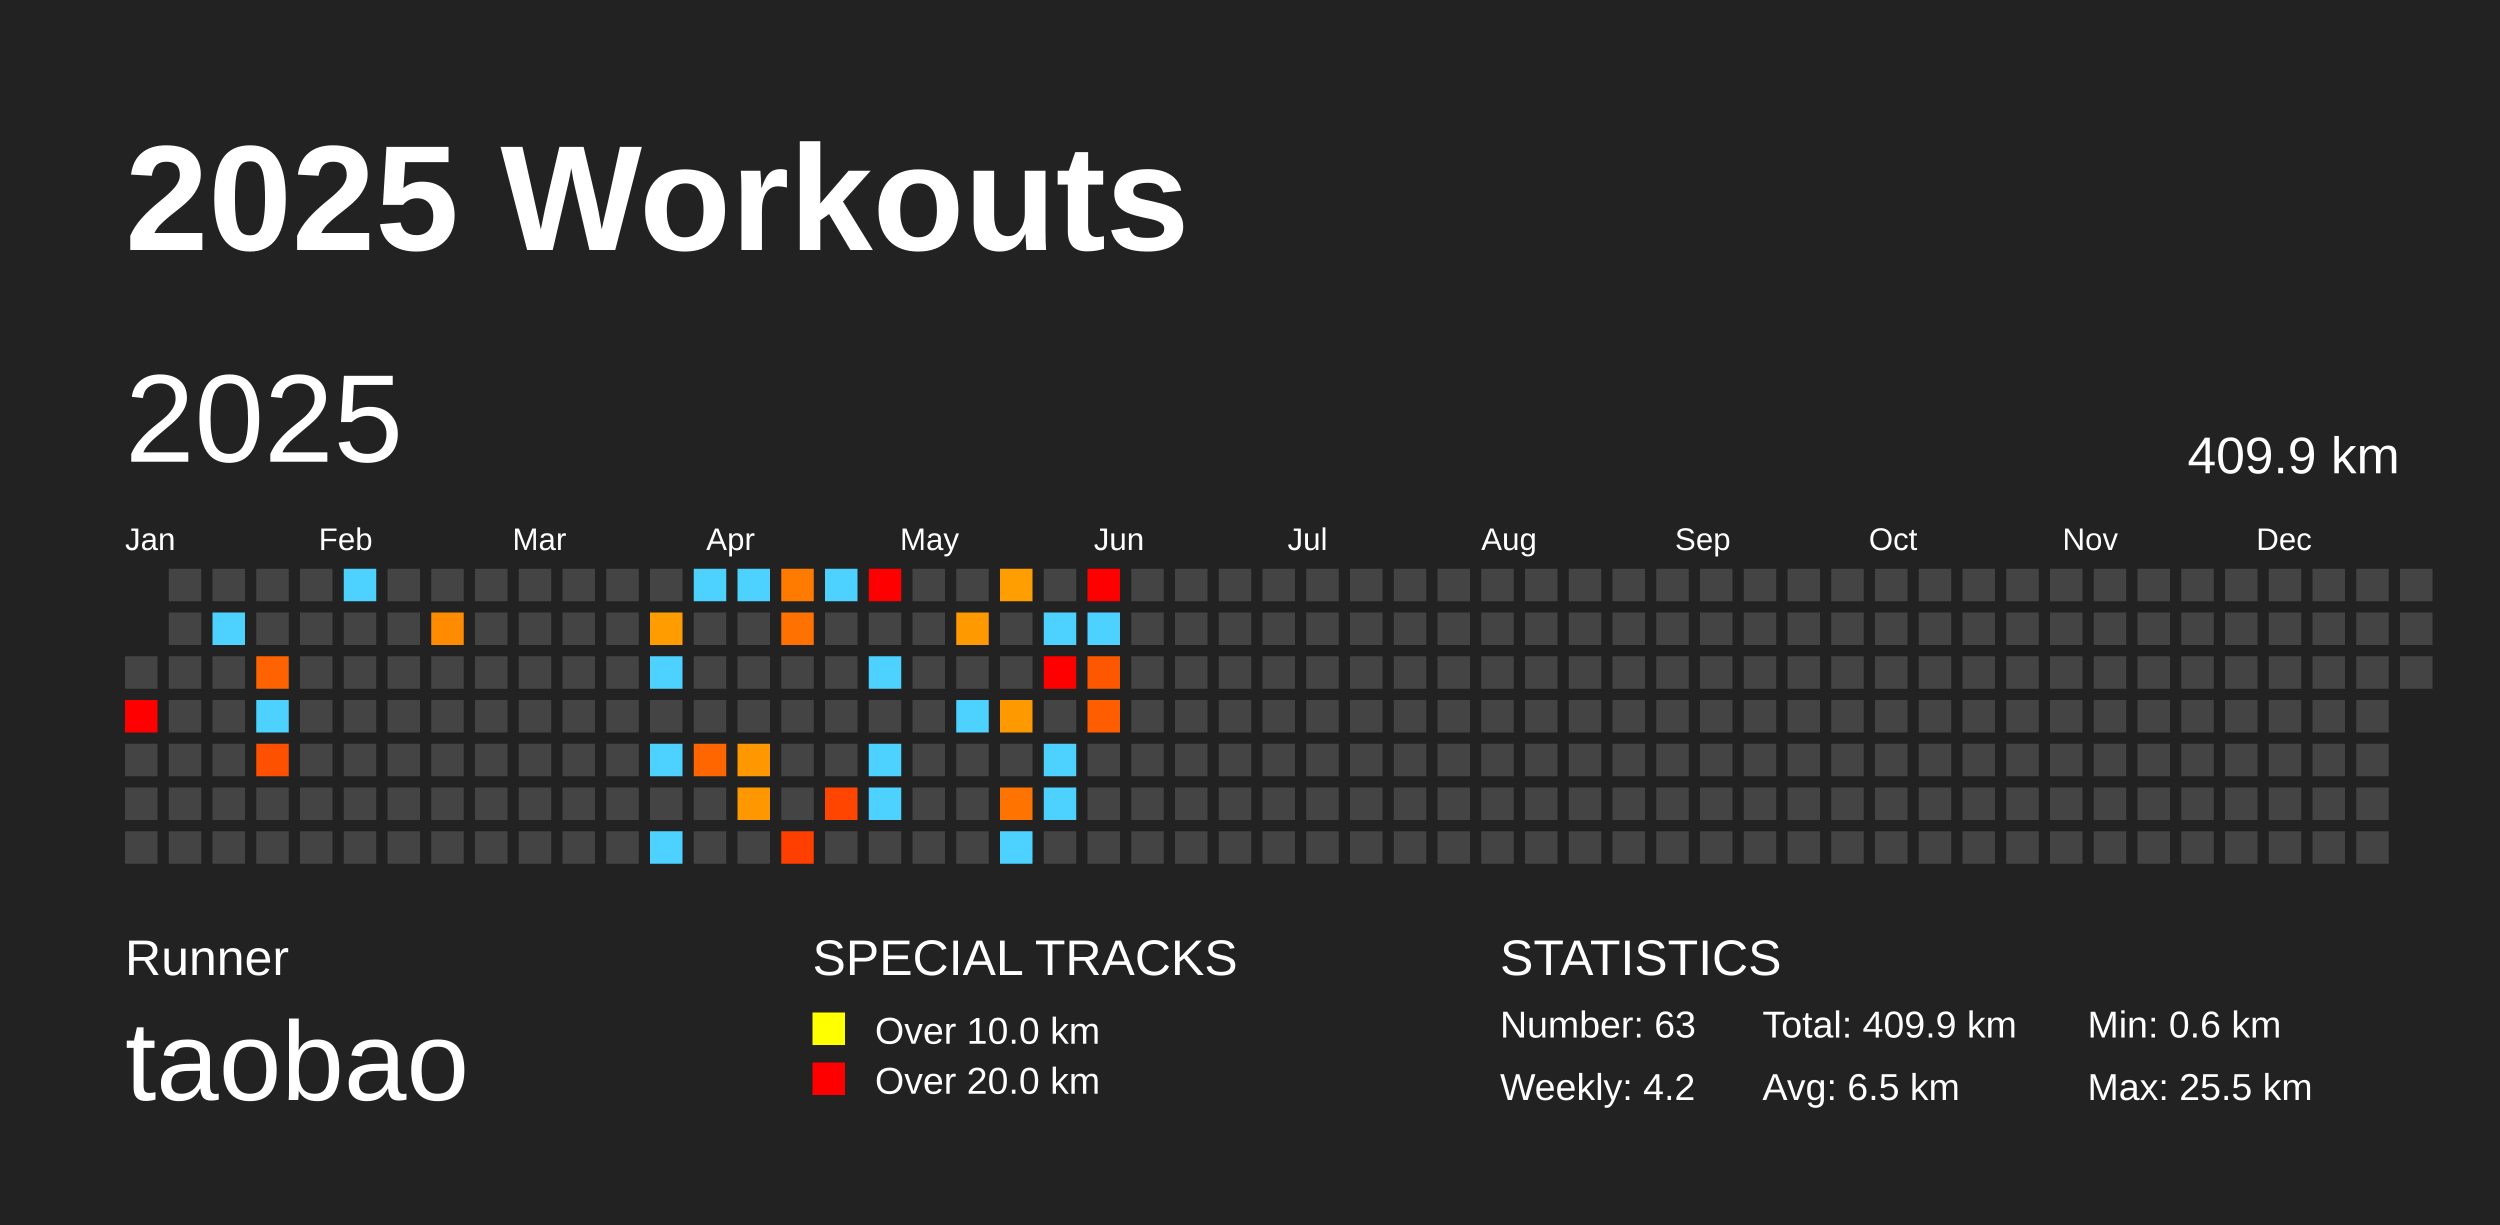
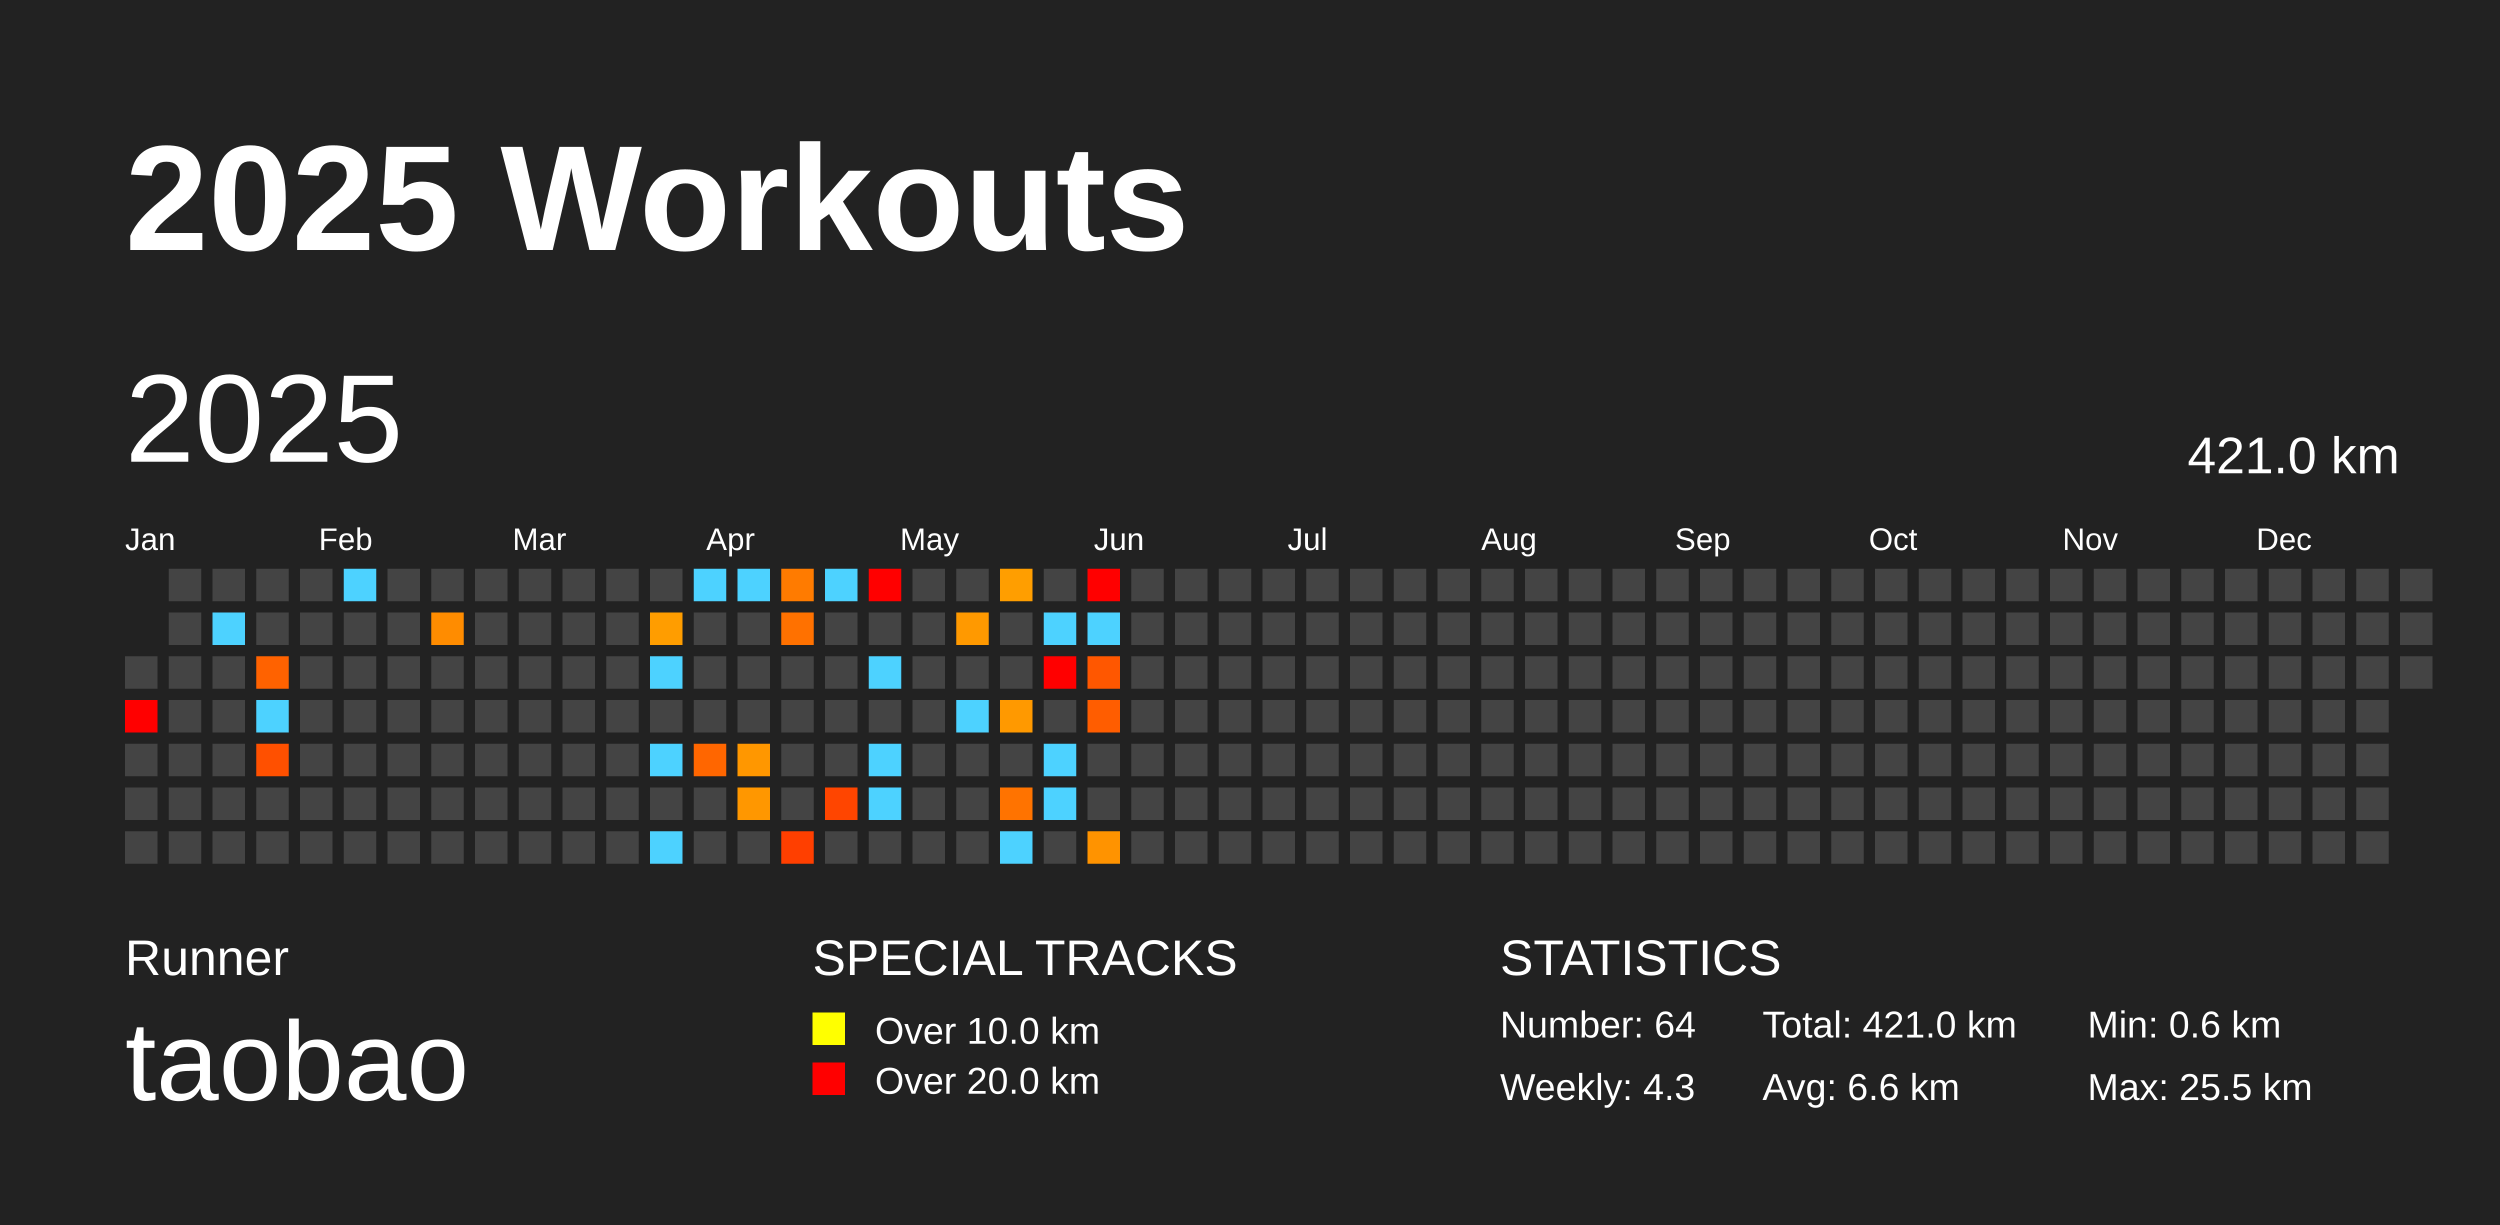
<svg xmlns="http://www.w3.org/2000/svg" baseProfile="full" height="98mm" version="1.1" viewBox="0,0,200,98" width="200mm">
  <defs />
  <rect fill="#222222" height="98" width="200" x="0" y="0" />
  <text fill="#FFFFFF" style="font-size:12px; font-family:Arial; font-weight:bold;" x="10" y="20">2025 Workouts</text>
  <text fill="#FFFFFF" style="font-size:4px; font-family:Arial" x="10" y="78">Runner</text>
  <text fill="#FFFFFF" style="font-size:9px; font-family:Arial" x="10" y="88">taobao</text>
  <text fill="#FFFFFF" style="font-size:4px; font-family:Arial" x="65" y="78">SPECIAL TRACKS</text>
  <rect fill="yellow" height="2.6" width="2.6" x="65" y="81" />
  <text fill="#FFFFFF" style="font-size:3px; font-family:Arial" x="70" y="83.5">Over 10.0 km</text>
  <rect fill="red" height="2.6" width="2.6" x="65" y="85" />
  <text fill="#FFFFFF" style="font-size:3px; font-family:Arial" x="70" y="87.5">Over 20.0 km</text>
  <text fill="#FFFFFF" style="font-size:4px; font-family:Arial" x="120" y="78">STATISTICS</text>
-   <text fill="#FFFFFF" style="font-size:3px; font-family:Arial" x="120" y="83">Number: 63</text>
-   <text fill="#FFFFFF" style="font-size:3px; font-family:Arial" x="120" y="88">Weekly: 4.2</text>
-   <text fill="#FFFFFF" style="font-size:3px; font-family:Arial" x="141" y="83">Total: 409.9 km</text>
-   <text fill="#FFFFFF" style="font-size:3px; font-family:Arial" x="141" y="88">Avg: 6.5 km</text>
+   <text fill="#FFFFFF" style="font-size:3px; font-family:Arial" x="120" y="83">Number: 64</text>
+   <text fill="#FFFFFF" style="font-size:3px; font-family:Arial" x="120" y="88">Weekly: 4.3</text>
+   <text fill="#FFFFFF" style="font-size:3px; font-family:Arial" x="141" y="83">Total: 421.0 km</text>
+   <text fill="#FFFFFF" style="font-size:3px; font-family:Arial" x="141" y="88">Avg: 6.6 km</text>
  <text fill="#FFFFFF" style="font-size:3px; font-family:Arial" x="167" y="83">Min: 0.6 km</text>
  <text fill="#FFFFFF" style="font-size:3px; font-family:Arial" x="167" y="88">Max: 25.5 km</text>
  <text dominant-baseline="hanging" fill="#FFFFFF" style="font-size:10.0px; font-family:Arial;" x="10" y="30">2025</text>
-   <text dominant-baseline="hanging" fill="#FFFFFF" style="font-size:4.125px; font-family:Arial;" x="175" y="35">409.9 km</text>
+   <text dominant-baseline="hanging" fill="#FFFFFF" style="font-size:4.125px; font-family:Arial;" x="175" y="35">421.0 km</text>
  <text fill="#FFFFFF" style="font-size:2.5px; font-family:Arial" x="10.0" y="44">Jan</text>
  <text fill="#FFFFFF" style="font-size:2.5px; font-family:Arial" x="25.5" y="44">Feb</text>
  <text fill="#FFFFFF" style="font-size:2.5px; font-family:Arial" x="41.0" y="44">Mar</text>
  <text fill="#FFFFFF" style="font-size:2.5px; font-family:Arial" x="56.5" y="44">Apr</text>
  <text fill="#FFFFFF" style="font-size:2.5px; font-family:Arial" x="72.0" y="44">May</text>
  <text fill="#FFFFFF" style="font-size:2.5px; font-family:Arial" x="87.5" y="44">Jun</text>
  <text fill="#FFFFFF" style="font-size:2.5px; font-family:Arial" x="103.0" y="44">Jul</text>
  <text fill="#FFFFFF" style="font-size:2.5px; font-family:Arial" x="118.5" y="44">Aug</text>
  <text fill="#FFFFFF" style="font-size:2.5px; font-family:Arial" x="134.0" y="44">Sep</text>
  <text fill="#FFFFFF" style="font-size:2.5px; font-family:Arial" x="149.5" y="44">Oct</text>
  <text fill="#FFFFFF" style="font-size:2.5px; font-family:Arial" x="165.0" y="44">Nov</text>
  <text fill="#FFFFFF" style="font-size:2.5px; font-family:Arial" x="180.5" y="44">Dec</text>
  <rect fill="#444444" height="2.6" width="2.6" x="10.0" y="52.5" />
  <rect fill="red" height="2.6" width="2.6" x="10.0" y="56.0" />
  <rect fill="#444444" height="2.6" width="2.6" x="10.0" y="59.5" />
  <rect fill="#444444" height="2.6" width="2.6" x="10.0" y="63.0" />
  <rect fill="#444444" height="2.6" width="2.6" x="10.0" y="66.5" />
  <rect fill="#444444" height="2.6" width="2.6" x="13.5" y="45.5" />
  <rect fill="#444444" height="2.6" width="2.6" x="13.5" y="49.0" />
  <rect fill="#444444" height="2.6" width="2.6" x="13.5" y="52.5" />
  <rect fill="#444444" height="2.6" width="2.6" x="13.5" y="56.0" />
  <rect fill="#444444" height="2.6" width="2.6" x="13.5" y="59.5" />
  <rect fill="#444444" height="2.6" width="2.6" x="13.5" y="63.0" />
  <rect fill="#444444" height="2.6" width="2.6" x="13.5" y="66.5" />
  <rect fill="#444444" height="2.6" width="2.6" x="17.0" y="45.5" />
  <rect fill="#4dd2ff" height="2.6" width="2.6" x="17.0" y="49.0" />
  <rect fill="#444444" height="2.6" width="2.6" x="17.0" y="52.5" />
  <rect fill="#444444" height="2.6" width="2.6" x="17.0" y="56.0" />
  <rect fill="#444444" height="2.6" width="2.6" x="17.0" y="59.5" />
  <rect fill="#444444" height="2.6" width="2.6" x="17.0" y="63.0" />
  <rect fill="#444444" height="2.6" width="2.6" x="17.0" y="66.5" />
  <rect fill="#444444" height="2.6" width="2.6" x="20.5" y="45.5" />
  <rect fill="#444444" height="2.6" width="2.6" x="20.5" y="49.0" />
  <rect fill="#ff6200" height="2.6" width="2.6" x="20.5" y="52.5" />
  <rect fill="#4dd2ff" height="2.6" width="2.6" x="20.5" y="56.0" />
  <rect fill="#ff5000" height="2.6" width="2.6" x="20.5" y="59.5" />
  <rect fill="#444444" height="2.6" width="2.6" x="20.5" y="63.0" />
  <rect fill="#444444" height="2.6" width="2.6" x="20.5" y="66.5" />
  <rect fill="#444444" height="2.6" width="2.6" x="24.0" y="45.5" />
  <rect fill="#444444" height="2.6" width="2.6" x="24.0" y="49.0" />
  <rect fill="#444444" height="2.6" width="2.6" x="24.0" y="52.5" />
  <rect fill="#444444" height="2.6" width="2.6" x="24.0" y="56.0" />
  <rect fill="#444444" height="2.6" width="2.6" x="24.0" y="59.5" />
  <rect fill="#444444" height="2.6" width="2.6" x="24.0" y="63.0" />
  <rect fill="#444444" height="2.6" width="2.6" x="24.0" y="66.5" />
  <rect fill="#4dd2ff" height="2.6" width="2.6" x="27.5" y="45.5" />
  <rect fill="#444444" height="2.6" width="2.6" x="27.5" y="49.0" />
  <rect fill="#444444" height="2.6" width="2.6" x="27.5" y="52.5" />
  <rect fill="#444444" height="2.6" width="2.6" x="27.5" y="56.0" />
  <rect fill="#444444" height="2.6" width="2.6" x="27.5" y="59.5" />
  <rect fill="#444444" height="2.6" width="2.6" x="27.5" y="63.0" />
  <rect fill="#444444" height="2.6" width="2.6" x="27.5" y="66.5" />
  <rect fill="#444444" height="2.6" width="2.6" x="31.0" y="45.5" />
  <rect fill="#444444" height="2.6" width="2.6" x="31.0" y="49.0" />
  <rect fill="#444444" height="2.6" width="2.6" x="31.0" y="52.5" />
  <rect fill="#444444" height="2.6" width="2.6" x="31.0" y="56.0" />
  <rect fill="#444444" height="2.6" width="2.6" x="31.0" y="59.5" />
  <rect fill="#444444" height="2.6" width="2.6" x="31.0" y="63.0" />
  <rect fill="#444444" height="2.6" width="2.6" x="31.0" y="66.5" />
  <rect fill="#444444" height="2.6" width="2.6" x="34.5" y="45.5" />
  <rect fill="#ff8c00" height="2.6" width="2.6" x="34.5" y="49.0" />
  <rect fill="#444444" height="2.6" width="2.6" x="34.5" y="52.5" />
  <rect fill="#444444" height="2.6" width="2.6" x="34.5" y="56.0" />
  <rect fill="#444444" height="2.6" width="2.6" x="34.5" y="59.5" />
  <rect fill="#444444" height="2.6" width="2.6" x="34.5" y="63.0" />
  <rect fill="#444444" height="2.6" width="2.6" x="34.5" y="66.5" />
  <rect fill="#444444" height="2.6" width="2.6" x="38.0" y="45.5" />
  <rect fill="#444444" height="2.6" width="2.6" x="38.0" y="49.0" />
  <rect fill="#444444" height="2.6" width="2.6" x="38.0" y="52.5" />
  <rect fill="#444444" height="2.6" width="2.6" x="38.0" y="56.0" />
  <rect fill="#444444" height="2.6" width="2.6" x="38.0" y="59.5" />
  <rect fill="#444444" height="2.6" width="2.6" x="38.0" y="63.0" />
  <rect fill="#444444" height="2.6" width="2.6" x="38.0" y="66.5" />
  <rect fill="#444444" height="2.6" width="2.6" x="41.5" y="45.5" />
  <rect fill="#444444" height="2.6" width="2.6" x="41.5" y="49.0" />
  <rect fill="#444444" height="2.6" width="2.6" x="41.5" y="52.5" />
  <rect fill="#444444" height="2.6" width="2.6" x="41.5" y="56.0" />
  <rect fill="#444444" height="2.6" width="2.6" x="41.5" y="59.5" />
  <rect fill="#444444" height="2.6" width="2.6" x="41.5" y="63.0" />
  <rect fill="#444444" height="2.6" width="2.6" x="41.5" y="66.5" />
  <rect fill="#444444" height="2.6" width="2.6" x="45.0" y="45.5" />
  <rect fill="#444444" height="2.6" width="2.6" x="45.0" y="49.0" />
  <rect fill="#444444" height="2.6" width="2.6" x="45.0" y="52.5" />
  <rect fill="#444444" height="2.6" width="2.6" x="45.0" y="56.0" />
  <rect fill="#444444" height="2.6" width="2.6" x="45.0" y="59.5" />
  <rect fill="#444444" height="2.6" width="2.6" x="45.0" y="63.0" />
  <rect fill="#444444" height="2.6" width="2.6" x="45.0" y="66.5" />
  <rect fill="#444444" height="2.6" width="2.6" x="48.5" y="45.5" />
  <rect fill="#444444" height="2.6" width="2.6" x="48.5" y="49.0" />
  <rect fill="#444444" height="2.6" width="2.6" x="48.5" y="52.5" />
  <rect fill="#444444" height="2.6" width="2.6" x="48.5" y="56.0" />
  <rect fill="#444444" height="2.6" width="2.6" x="48.5" y="59.5" />
  <rect fill="#444444" height="2.6" width="2.6" x="48.5" y="63.0" />
  <rect fill="#444444" height="2.6" width="2.6" x="48.5" y="66.5" />
  <rect fill="#444444" height="2.6" width="2.6" x="52.0" y="45.5" />
  <rect fill="#ff9d00" height="2.6" width="2.6" x="52.0" y="49.0" />
  <rect fill="#4dd2ff" height="2.6" width="2.6" x="52.0" y="52.5" />
  <rect fill="#444444" height="2.6" width="2.6" x="52.0" y="56.0" />
  <rect fill="#4dd2ff" height="2.6" width="2.6" x="52.0" y="59.5" />
  <rect fill="#444444" height="2.6" width="2.6" x="52.0" y="63.0" />
  <rect fill="#4dd2ff" height="2.6" width="2.6" x="52.0" y="66.5" />
  <rect fill="#4dd2ff" height="2.6" width="2.6" x="55.5" y="45.5" />
  <rect fill="#444444" height="2.6" width="2.6" x="55.5" y="49.0" />
  <rect fill="#444444" height="2.6" width="2.6" x="55.5" y="52.5" />
  <rect fill="#444444" height="2.6" width="2.6" x="55.5" y="56.0" />
  <rect fill="#ff6600" height="2.6" width="2.6" x="55.5" y="59.5" />
  <rect fill="#444444" height="2.6" width="2.6" x="55.5" y="63.0" />
  <rect fill="#444444" height="2.6" width="2.6" x="55.5" y="66.5" />
  <rect fill="#4dd2ff" height="2.6" width="2.6" x="59.0" y="45.5" />
  <rect fill="#444444" height="2.6" width="2.6" x="59.0" y="49.0" />
  <rect fill="#444444" height="2.6" width="2.6" x="59.0" y="52.5" />
  <rect fill="#444444" height="2.6" width="2.6" x="59.0" y="56.0" />
  <rect fill="#ff9700" height="2.6" width="2.6" x="59.0" y="59.5" />
  <rect fill="#ff9700" height="2.6" width="2.6" x="59.0" y="63.0" />
  <rect fill="#444444" height="2.6" width="2.6" x="59.0" y="66.5" />
  <rect fill="#ff7b00" height="2.6" width="2.6" x="62.5" y="45.5" />
  <rect fill="#ff7100" height="2.6" width="2.6" x="62.5" y="49.0" />
  <rect fill="#444444" height="2.6" width="2.6" x="62.5" y="52.5" />
  <rect fill="#444444" height="2.6" width="2.6" x="62.5" y="56.0" />
  <rect fill="#444444" height="2.6" width="2.6" x="62.5" y="59.5" />
  <rect fill="#444444" height="2.6" width="2.6" x="62.5" y="63.0" />
  <rect fill="#ff3f00" height="2.6" width="2.6" x="62.5" y="66.5" />
  <rect fill="#4dd2ff" height="2.6" width="2.6" x="66.0" y="45.5" />
  <rect fill="#444444" height="2.6" width="2.6" x="66.0" y="49.0" />
  <rect fill="#444444" height="2.6" width="2.6" x="66.0" y="52.5" />
  <rect fill="#444444" height="2.6" width="2.6" x="66.0" y="56.0" />
  <rect fill="#444444" height="2.6" width="2.6" x="66.0" y="59.5" />
  <rect fill="#ff4500" height="2.6" width="2.6" x="66.0" y="63.0" />
  <rect fill="#444444" height="2.6" width="2.6" x="66.0" y="66.5" />
  <rect fill="red" height="2.6" width="2.6" x="69.5" y="45.5" />
  <rect fill="#444444" height="2.6" width="2.6" x="69.5" y="49.0" />
  <rect fill="#4dd2ff" height="2.6" width="2.6" x="69.5" y="52.5" />
  <rect fill="#444444" height="2.6" width="2.6" x="69.5" y="56.0" />
  <rect fill="#4dd2ff" height="2.6" width="2.6" x="69.5" y="59.5" />
  <rect fill="#4dd2ff" height="2.6" width="2.6" x="69.5" y="63.0" />
  <rect fill="#444444" height="2.6" width="2.6" x="69.5" y="66.5" />
  <rect fill="#444444" height="2.6" width="2.6" x="73.0" y="45.5" />
  <rect fill="#444444" height="2.6" width="2.6" x="73.0" y="49.0" />
  <rect fill="#444444" height="2.6" width="2.6" x="73.0" y="52.5" />
  <rect fill="#444444" height="2.6" width="2.6" x="73.0" y="56.0" />
  <rect fill="#444444" height="2.6" width="2.6" x="73.0" y="59.5" />
  <rect fill="#444444" height="2.6" width="2.6" x="73.0" y="63.0" />
  <rect fill="#444444" height="2.6" width="2.6" x="73.0" y="66.5" />
  <rect fill="#444444" height="2.6" width="2.6" x="76.5" y="45.5" />
  <rect fill="#ff9900" height="2.6" width="2.6" x="76.5" y="49.0" />
  <rect fill="#444444" height="2.6" width="2.6" x="76.5" y="52.5" />
  <rect fill="#4dd2ff" height="2.6" width="2.6" x="76.5" y="56.0" />
  <rect fill="#444444" height="2.6" width="2.6" x="76.5" y="59.5" />
  <rect fill="#444444" height="2.6" width="2.6" x="76.5" y="63.0" />
  <rect fill="#444444" height="2.6" width="2.6" x="76.5" y="66.5" />
  <rect fill="#ff9e00" height="2.6" width="2.6" x="80.0" y="45.5" />
  <rect fill="#444444" height="2.6" width="2.6" x="80.0" y="49.0" />
  <rect fill="#444444" height="2.6" width="2.6" x="80.0" y="52.5" />
  <rect fill="#ff9900" height="2.6" width="2.6" x="80.0" y="56.0" />
  <rect fill="#444444" height="2.6" width="2.6" x="80.0" y="59.5" />
  <rect fill="#ff7300" height="2.6" width="2.6" x="80.0" y="63.0" />
  <rect fill="#4dd2ff" height="2.6" width="2.6" x="80.0" y="66.5" />
  <rect fill="#444444" height="2.6" width="2.6" x="83.5" y="45.5" />
  <rect fill="#4dd2ff" height="2.6" width="2.6" x="83.5" y="49.0" />
  <rect fill="red" height="2.6" width="2.6" x="83.5" y="52.5" />
  <rect fill="#444444" height="2.6" width="2.6" x="83.5" y="56.0" />
  <rect fill="#4dd2ff" height="2.6" width="2.6" x="83.5" y="59.5" />
  <rect fill="#4dd2ff" height="2.6" width="2.6" x="83.5" y="63.0" />
  <rect fill="#444444" height="2.6" width="2.6" x="83.5" y="66.5" />
  <rect fill="red" height="2.6" width="2.6" x="87.0" y="45.5" />
  <rect fill="#4dd2ff" height="2.6" width="2.6" x="87.0" y="49.0" />
  <rect fill="#ff5700" height="2.6" width="2.6" x="87.0" y="52.5" />
  <rect fill="#ff5d00" height="2.6" width="2.6" x="87.0" y="56.0" />
  <rect fill="#444444" height="2.6" width="2.6" x="87.0" y="59.5" />
  <rect fill="#444444" height="2.6" width="2.6" x="87.0" y="63.0" />
-   <rect fill="#444444" height="2.6" width="2.6" x="87.0" y="66.5" />
+   <rect fill="#ff9300" height="2.6" width="2.6" x="87.0" y="66.5" />
  <rect fill="#444444" height="2.6" width="2.6" x="90.5" y="45.5" />
  <rect fill="#444444" height="2.6" width="2.6" x="90.5" y="49.0" />
  <rect fill="#444444" height="2.6" width="2.6" x="90.5" y="52.5" />
  <rect fill="#444444" height="2.6" width="2.6" x="90.5" y="56.0" />
  <rect fill="#444444" height="2.6" width="2.6" x="90.5" y="59.5" />
  <rect fill="#444444" height="2.6" width="2.6" x="90.5" y="63.0" />
  <rect fill="#444444" height="2.6" width="2.6" x="90.5" y="66.5" />
  <rect fill="#444444" height="2.6" width="2.6" x="94.0" y="45.5" />
  <rect fill="#444444" height="2.6" width="2.6" x="94.0" y="49.0" />
  <rect fill="#444444" height="2.6" width="2.6" x="94.0" y="52.5" />
  <rect fill="#444444" height="2.6" width="2.6" x="94.0" y="56.0" />
  <rect fill="#444444" height="2.6" width="2.6" x="94.0" y="59.5" />
  <rect fill="#444444" height="2.6" width="2.6" x="94.0" y="63.0" />
  <rect fill="#444444" height="2.6" width="2.6" x="94.0" y="66.5" />
  <rect fill="#444444" height="2.6" width="2.6" x="97.5" y="45.5" />
  <rect fill="#444444" height="2.6" width="2.6" x="97.5" y="49.0" />
  <rect fill="#444444" height="2.6" width="2.6" x="97.5" y="52.5" />
  <rect fill="#444444" height="2.6" width="2.6" x="97.5" y="56.0" />
  <rect fill="#444444" height="2.6" width="2.6" x="97.5" y="59.5" />
  <rect fill="#444444" height="2.6" width="2.6" x="97.5" y="63.0" />
  <rect fill="#444444" height="2.6" width="2.6" x="97.5" y="66.5" />
  <rect fill="#444444" height="2.6" width="2.6" x="101.0" y="45.5" />
  <rect fill="#444444" height="2.6" width="2.6" x="101.0" y="49.0" />
  <rect fill="#444444" height="2.6" width="2.6" x="101.0" y="52.5" />
  <rect fill="#444444" height="2.6" width="2.6" x="101.0" y="56.0" />
  <rect fill="#444444" height="2.6" width="2.6" x="101.0" y="59.5" />
  <rect fill="#444444" height="2.6" width="2.6" x="101.0" y="63.0" />
  <rect fill="#444444" height="2.6" width="2.6" x="101.0" y="66.5" />
  <rect fill="#444444" height="2.6" width="2.6" x="104.5" y="45.5" />
  <rect fill="#444444" height="2.6" width="2.6" x="104.5" y="49.0" />
  <rect fill="#444444" height="2.6" width="2.6" x="104.5" y="52.5" />
  <rect fill="#444444" height="2.6" width="2.6" x="104.5" y="56.0" />
  <rect fill="#444444" height="2.6" width="2.6" x="104.5" y="59.5" />
  <rect fill="#444444" height="2.6" width="2.6" x="104.5" y="63.0" />
  <rect fill="#444444" height="2.6" width="2.6" x="104.5" y="66.5" />
  <rect fill="#444444" height="2.6" width="2.6" x="108.0" y="45.5" />
  <rect fill="#444444" height="2.6" width="2.6" x="108.0" y="49.0" />
  <rect fill="#444444" height="2.6" width="2.6" x="108.0" y="52.5" />
  <rect fill="#444444" height="2.6" width="2.6" x="108.0" y="56.0" />
  <rect fill="#444444" height="2.6" width="2.6" x="108.0" y="59.5" />
  <rect fill="#444444" height="2.6" width="2.6" x="108.0" y="63.0" />
  <rect fill="#444444" height="2.6" width="2.6" x="108.0" y="66.5" />
  <rect fill="#444444" height="2.6" width="2.6" x="111.5" y="45.5" />
  <rect fill="#444444" height="2.6" width="2.6" x="111.5" y="49.0" />
  <rect fill="#444444" height="2.6" width="2.6" x="111.5" y="52.5" />
  <rect fill="#444444" height="2.6" width="2.6" x="111.5" y="56.0" />
  <rect fill="#444444" height="2.6" width="2.6" x="111.5" y="59.5" />
  <rect fill="#444444" height="2.6" width="2.6" x="111.5" y="63.0" />
  <rect fill="#444444" height="2.6" width="2.6" x="111.5" y="66.5" />
  <rect fill="#444444" height="2.6" width="2.6" x="115.0" y="45.5" />
  <rect fill="#444444" height="2.6" width="2.6" x="115.0" y="49.0" />
  <rect fill="#444444" height="2.6" width="2.6" x="115.0" y="52.5" />
  <rect fill="#444444" height="2.6" width="2.6" x="115.0" y="56.0" />
  <rect fill="#444444" height="2.6" width="2.6" x="115.0" y="59.5" />
  <rect fill="#444444" height="2.6" width="2.6" x="115.0" y="63.0" />
  <rect fill="#444444" height="2.6" width="2.6" x="115.0" y="66.5" />
  <rect fill="#444444" height="2.6" width="2.6" x="118.5" y="45.5" />
  <rect fill="#444444" height="2.6" width="2.6" x="118.5" y="49.0" />
  <rect fill="#444444" height="2.6" width="2.6" x="118.5" y="52.5" />
  <rect fill="#444444" height="2.6" width="2.6" x="118.5" y="56.0" />
  <rect fill="#444444" height="2.6" width="2.6" x="118.5" y="59.5" />
  <rect fill="#444444" height="2.6" width="2.6" x="118.5" y="63.0" />
  <rect fill="#444444" height="2.6" width="2.6" x="118.5" y="66.5" />
  <rect fill="#444444" height="2.6" width="2.6" x="122.0" y="45.5" />
  <rect fill="#444444" height="2.6" width="2.6" x="122.0" y="49.0" />
  <rect fill="#444444" height="2.6" width="2.6" x="122.0" y="52.5" />
  <rect fill="#444444" height="2.6" width="2.6" x="122.0" y="56.0" />
  <rect fill="#444444" height="2.6" width="2.6" x="122.0" y="59.5" />
  <rect fill="#444444" height="2.6" width="2.6" x="122.0" y="63.0" />
  <rect fill="#444444" height="2.6" width="2.6" x="122.0" y="66.5" />
  <rect fill="#444444" height="2.6" width="2.6" x="125.5" y="45.5" />
  <rect fill="#444444" height="2.6" width="2.6" x="125.5" y="49.0" />
  <rect fill="#444444" height="2.6" width="2.6" x="125.5" y="52.5" />
  <rect fill="#444444" height="2.6" width="2.6" x="125.5" y="56.0" />
  <rect fill="#444444" height="2.6" width="2.6" x="125.5" y="59.5" />
  <rect fill="#444444" height="2.6" width="2.6" x="125.5" y="63.0" />
  <rect fill="#444444" height="2.6" width="2.6" x="125.5" y="66.5" />
  <rect fill="#444444" height="2.6" width="2.6" x="129.0" y="45.5" />
  <rect fill="#444444" height="2.6" width="2.6" x="129.0" y="49.0" />
  <rect fill="#444444" height="2.6" width="2.6" x="129.0" y="52.5" />
  <rect fill="#444444" height="2.6" width="2.6" x="129.0" y="56.0" />
  <rect fill="#444444" height="2.6" width="2.6" x="129.0" y="59.5" />
  <rect fill="#444444" height="2.6" width="2.6" x="129.0" y="63.0" />
  <rect fill="#444444" height="2.6" width="2.6" x="129.0" y="66.5" />
  <rect fill="#444444" height="2.6" width="2.6" x="132.5" y="45.5" />
  <rect fill="#444444" height="2.6" width="2.6" x="132.5" y="49.0" />
  <rect fill="#444444" height="2.6" width="2.6" x="132.5" y="52.5" />
  <rect fill="#444444" height="2.6" width="2.6" x="132.5" y="56.0" />
  <rect fill="#444444" height="2.6" width="2.6" x="132.5" y="59.5" />
  <rect fill="#444444" height="2.6" width="2.6" x="132.5" y="63.0" />
  <rect fill="#444444" height="2.6" width="2.6" x="132.5" y="66.5" />
  <rect fill="#444444" height="2.6" width="2.6" x="136.0" y="45.5" />
  <rect fill="#444444" height="2.6" width="2.6" x="136.0" y="49.0" />
  <rect fill="#444444" height="2.6" width="2.6" x="136.0" y="52.5" />
  <rect fill="#444444" height="2.6" width="2.6" x="136.0" y="56.0" />
  <rect fill="#444444" height="2.6" width="2.6" x="136.0" y="59.5" />
  <rect fill="#444444" height="2.6" width="2.6" x="136.0" y="63.0" />
  <rect fill="#444444" height="2.6" width="2.6" x="136.0" y="66.5" />
  <rect fill="#444444" height="2.6" width="2.6" x="139.5" y="45.5" />
  <rect fill="#444444" height="2.6" width="2.6" x="139.5" y="49.0" />
  <rect fill="#444444" height="2.6" width="2.6" x="139.5" y="52.5" />
  <rect fill="#444444" height="2.6" width="2.6" x="139.5" y="56.0" />
  <rect fill="#444444" height="2.6" width="2.6" x="139.5" y="59.5" />
  <rect fill="#444444" height="2.6" width="2.6" x="139.5" y="63.0" />
  <rect fill="#444444" height="2.6" width="2.6" x="139.5" y="66.5" />
  <rect fill="#444444" height="2.6" width="2.6" x="143.0" y="45.5" />
  <rect fill="#444444" height="2.6" width="2.6" x="143.0" y="49.0" />
  <rect fill="#444444" height="2.6" width="2.6" x="143.0" y="52.5" />
  <rect fill="#444444" height="2.6" width="2.6" x="143.0" y="56.0" />
  <rect fill="#444444" height="2.6" width="2.6" x="143.0" y="59.5" />
  <rect fill="#444444" height="2.6" width="2.6" x="143.0" y="63.0" />
  <rect fill="#444444" height="2.6" width="2.6" x="143.0" y="66.5" />
  <rect fill="#444444" height="2.6" width="2.6" x="146.5" y="45.5" />
  <rect fill="#444444" height="2.6" width="2.6" x="146.5" y="49.0" />
  <rect fill="#444444" height="2.6" width="2.6" x="146.5" y="52.5" />
  <rect fill="#444444" height="2.6" width="2.6" x="146.5" y="56.0" />
  <rect fill="#444444" height="2.6" width="2.6" x="146.5" y="59.5" />
  <rect fill="#444444" height="2.6" width="2.6" x="146.5" y="63.0" />
  <rect fill="#444444" height="2.6" width="2.6" x="146.5" y="66.5" />
  <rect fill="#444444" height="2.6" width="2.6" x="150.0" y="45.5" />
  <rect fill="#444444" height="2.6" width="2.6" x="150.0" y="49.0" />
  <rect fill="#444444" height="2.6" width="2.6" x="150.0" y="52.5" />
  <rect fill="#444444" height="2.6" width="2.6" x="150.0" y="56.0" />
  <rect fill="#444444" height="2.6" width="2.6" x="150.0" y="59.5" />
  <rect fill="#444444" height="2.6" width="2.6" x="150.0" y="63.0" />
  <rect fill="#444444" height="2.6" width="2.6" x="150.0" y="66.5" />
  <rect fill="#444444" height="2.6" width="2.6" x="153.5" y="45.5" />
  <rect fill="#444444" height="2.6" width="2.6" x="153.5" y="49.0" />
  <rect fill="#444444" height="2.6" width="2.6" x="153.5" y="52.5" />
  <rect fill="#444444" height="2.6" width="2.6" x="153.5" y="56.0" />
  <rect fill="#444444" height="2.6" width="2.6" x="153.5" y="59.5" />
  <rect fill="#444444" height="2.6" width="2.6" x="153.5" y="63.0" />
  <rect fill="#444444" height="2.6" width="2.6" x="153.5" y="66.5" />
  <rect fill="#444444" height="2.6" width="2.6" x="157.0" y="45.5" />
  <rect fill="#444444" height="2.6" width="2.6" x="157.0" y="49.0" />
  <rect fill="#444444" height="2.6" width="2.6" x="157.0" y="52.5" />
  <rect fill="#444444" height="2.6" width="2.6" x="157.0" y="56.0" />
  <rect fill="#444444" height="2.6" width="2.6" x="157.0" y="59.5" />
  <rect fill="#444444" height="2.6" width="2.6" x="157.0" y="63.0" />
  <rect fill="#444444" height="2.6" width="2.6" x="157.0" y="66.5" />
  <rect fill="#444444" height="2.6" width="2.6" x="160.5" y="45.5" />
  <rect fill="#444444" height="2.6" width="2.6" x="160.5" y="49.0" />
  <rect fill="#444444" height="2.6" width="2.6" x="160.5" y="52.5" />
  <rect fill="#444444" height="2.6" width="2.6" x="160.5" y="56.0" />
  <rect fill="#444444" height="2.6" width="2.6" x="160.5" y="59.5" />
  <rect fill="#444444" height="2.6" width="2.6" x="160.5" y="63.0" />
  <rect fill="#444444" height="2.6" width="2.6" x="160.5" y="66.5" />
  <rect fill="#444444" height="2.6" width="2.6" x="164.0" y="45.5" />
  <rect fill="#444444" height="2.6" width="2.6" x="164.0" y="49.0" />
  <rect fill="#444444" height="2.6" width="2.6" x="164.0" y="52.5" />
  <rect fill="#444444" height="2.6" width="2.6" x="164.0" y="56.0" />
  <rect fill="#444444" height="2.6" width="2.6" x="164.0" y="59.5" />
  <rect fill="#444444" height="2.6" width="2.6" x="164.0" y="63.0" />
  <rect fill="#444444" height="2.6" width="2.6" x="164.0" y="66.5" />
  <rect fill="#444444" height="2.6" width="2.6" x="167.5" y="45.5" />
  <rect fill="#444444" height="2.6" width="2.6" x="167.5" y="49.0" />
  <rect fill="#444444" height="2.6" width="2.6" x="167.5" y="52.5" />
  <rect fill="#444444" height="2.6" width="2.6" x="167.5" y="56.0" />
  <rect fill="#444444" height="2.6" width="2.6" x="167.5" y="59.5" />
  <rect fill="#444444" height="2.6" width="2.6" x="167.5" y="63.0" />
  <rect fill="#444444" height="2.6" width="2.6" x="167.5" y="66.5" />
  <rect fill="#444444" height="2.6" width="2.6" x="171.0" y="45.5" />
  <rect fill="#444444" height="2.6" width="2.6" x="171.0" y="49.0" />
  <rect fill="#444444" height="2.6" width="2.6" x="171.0" y="52.5" />
  <rect fill="#444444" height="2.6" width="2.6" x="171.0" y="56.0" />
  <rect fill="#444444" height="2.6" width="2.6" x="171.0" y="59.5" />
  <rect fill="#444444" height="2.6" width="2.6" x="171.0" y="63.0" />
  <rect fill="#444444" height="2.6" width="2.6" x="171.0" y="66.5" />
  <rect fill="#444444" height="2.6" width="2.6" x="174.5" y="45.5" />
  <rect fill="#444444" height="2.6" width="2.6" x="174.5" y="49.0" />
  <rect fill="#444444" height="2.6" width="2.6" x="174.5" y="52.5" />
  <rect fill="#444444" height="2.6" width="2.6" x="174.5" y="56.0" />
  <rect fill="#444444" height="2.6" width="2.6" x="174.5" y="59.5" />
  <rect fill="#444444" height="2.6" width="2.6" x="174.5" y="63.0" />
  <rect fill="#444444" height="2.6" width="2.6" x="174.5" y="66.5" />
  <rect fill="#444444" height="2.6" width="2.6" x="178.0" y="45.5" />
  <rect fill="#444444" height="2.6" width="2.6" x="178.0" y="49.0" />
  <rect fill="#444444" height="2.6" width="2.6" x="178.0" y="52.5" />
  <rect fill="#444444" height="2.6" width="2.6" x="178.0" y="56.0" />
  <rect fill="#444444" height="2.6" width="2.6" x="178.0" y="59.5" />
  <rect fill="#444444" height="2.6" width="2.6" x="178.0" y="63.0" />
  <rect fill="#444444" height="2.6" width="2.6" x="178.0" y="66.5" />
  <rect fill="#444444" height="2.6" width="2.6" x="181.5" y="45.5" />
  <rect fill="#444444" height="2.6" width="2.6" x="181.5" y="49.0" />
  <rect fill="#444444" height="2.6" width="2.6" x="181.5" y="52.5" />
  <rect fill="#444444" height="2.6" width="2.6" x="181.5" y="56.0" />
  <rect fill="#444444" height="2.6" width="2.6" x="181.5" y="59.5" />
  <rect fill="#444444" height="2.6" width="2.6" x="181.5" y="63.0" />
  <rect fill="#444444" height="2.6" width="2.6" x="181.5" y="66.5" />
  <rect fill="#444444" height="2.6" width="2.6" x="185.0" y="45.5" />
  <rect fill="#444444" height="2.6" width="2.6" x="185.0" y="49.0" />
  <rect fill="#444444" height="2.6" width="2.6" x="185.0" y="52.5" />
  <rect fill="#444444" height="2.6" width="2.6" x="185.0" y="56.0" />
  <rect fill="#444444" height="2.6" width="2.6" x="185.0" y="59.5" />
  <rect fill="#444444" height="2.6" width="2.6" x="185.0" y="63.0" />
  <rect fill="#444444" height="2.6" width="2.6" x="185.0" y="66.5" />
  <rect fill="#444444" height="2.6" width="2.6" x="188.5" y="45.5" />
  <rect fill="#444444" height="2.6" width="2.6" x="188.5" y="49.0" />
  <rect fill="#444444" height="2.6" width="2.6" x="188.5" y="52.5" />
  <rect fill="#444444" height="2.6" width="2.6" x="188.5" y="56.0" />
  <rect fill="#444444" height="2.6" width="2.6" x="188.5" y="59.5" />
  <rect fill="#444444" height="2.6" width="2.6" x="188.5" y="63.0" />
  <rect fill="#444444" height="2.6" width="2.6" x="188.5" y="66.5" />
  <rect fill="#444444" height="2.6" width="2.6" x="192.0" y="45.5" />
  <rect fill="#444444" height="2.6" width="2.6" x="192.0" y="49.0" />
  <rect fill="#444444" height="2.6" width="2.6" x="192.0" y="52.5" />
</svg>
